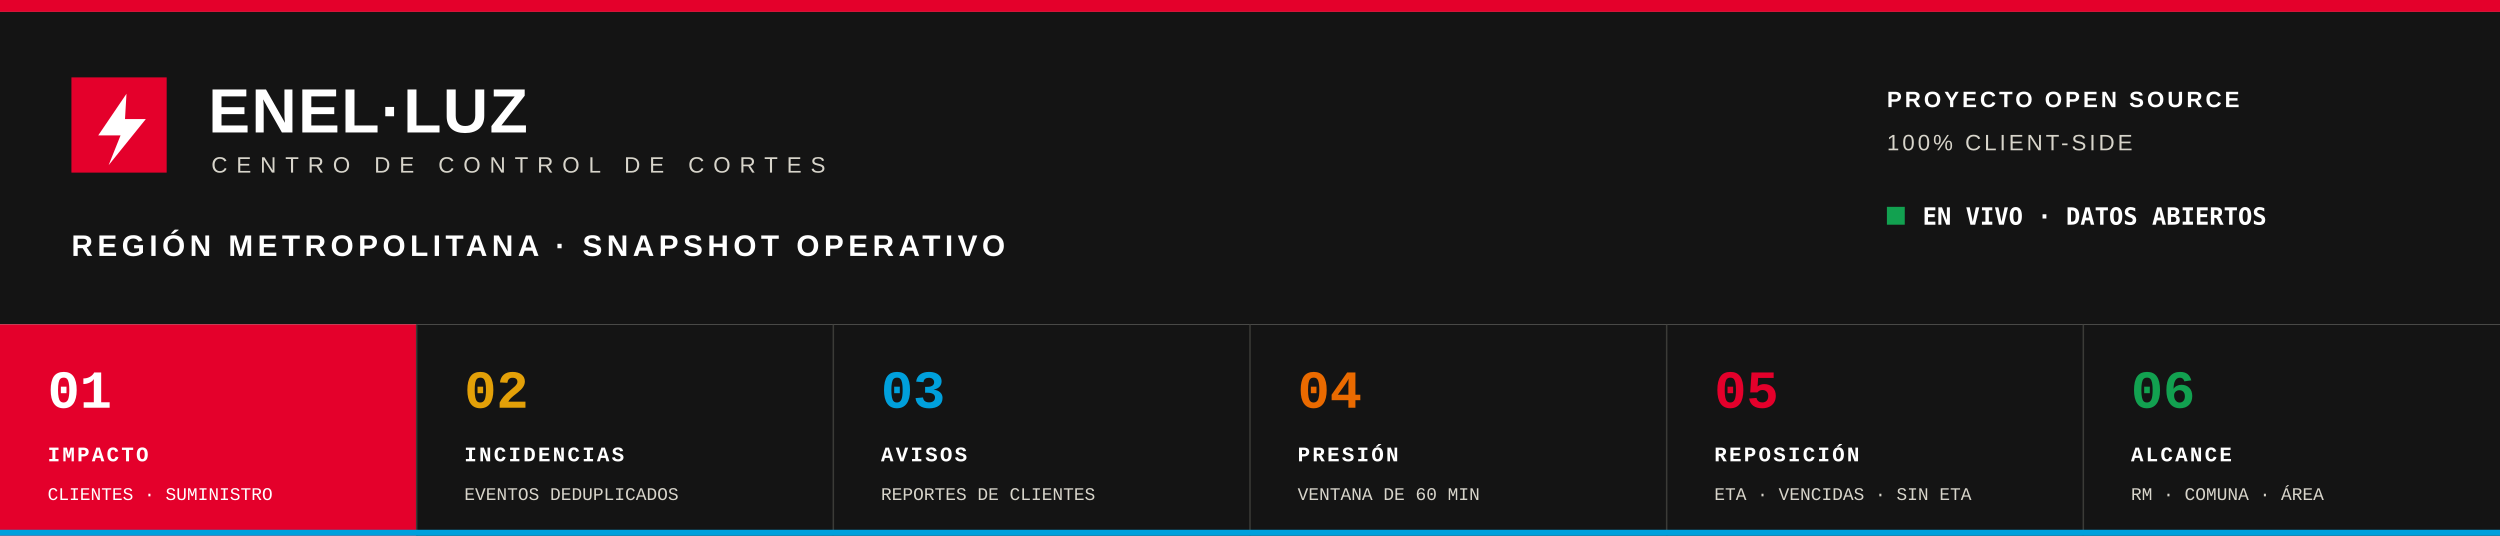
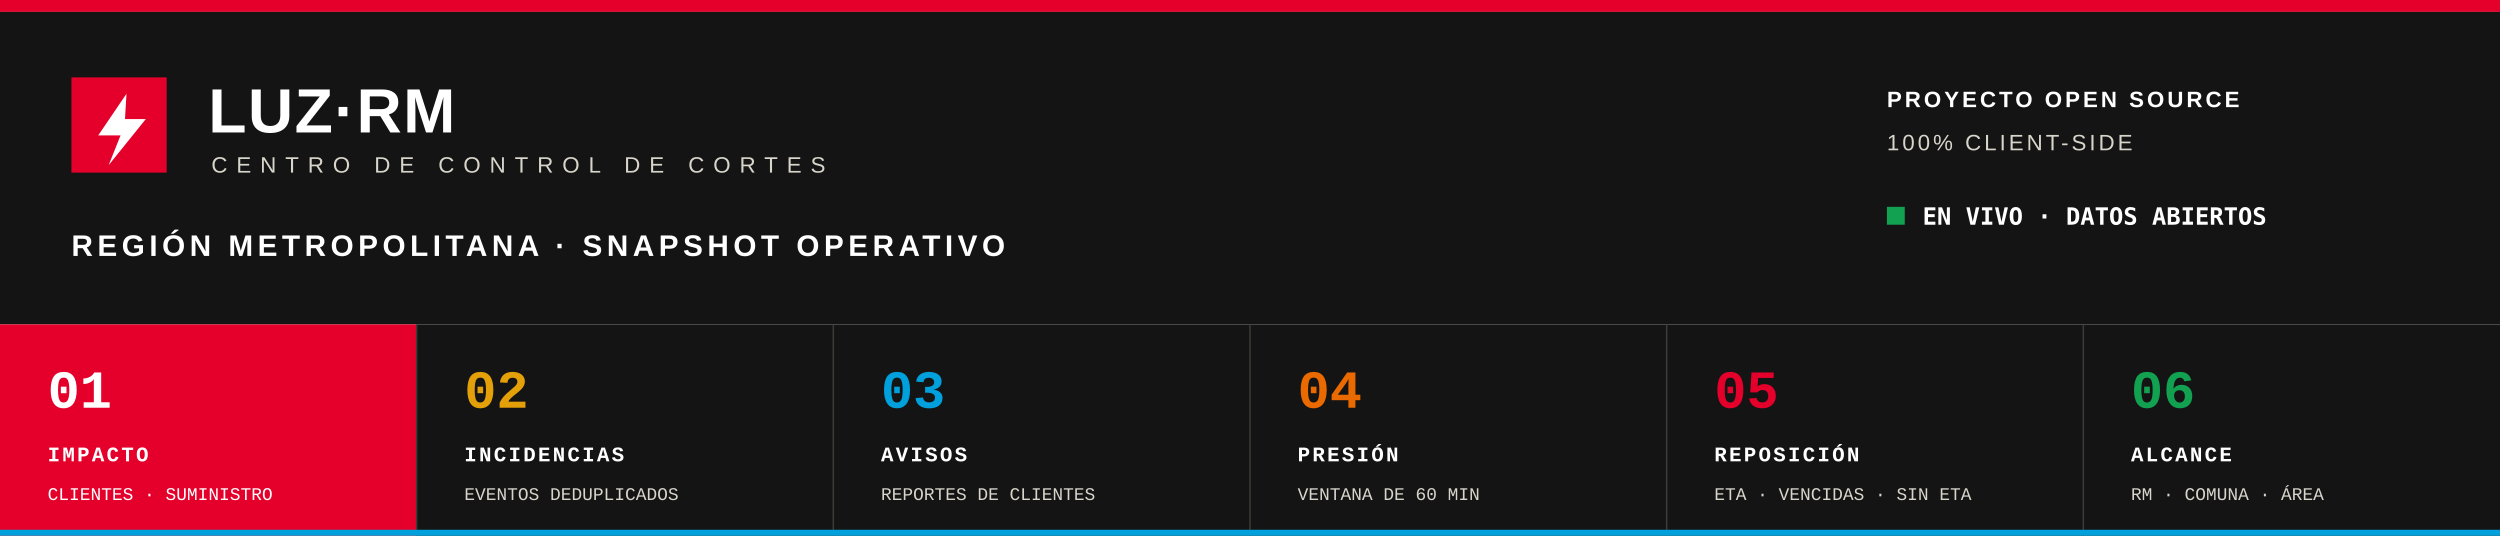
<svg xmlns="http://www.w3.org/2000/svg" width="1680" height="360" viewBox="0 0 1680 360" role="img" aria-labelledby="title desc">
  <rect width="1680" height="360" fill="#f2f0e9" />
  <rect width="1680" height="8" fill="#e4002b" />
  <rect y="8" width="1680" height="210" fill="#141414" />
  <rect x="0" y="218" width="280" height="142" fill="#e4002b" />
  <rect x="280" y="218" width="280" height="142" fill="#141414" />
  <rect x="560" y="218" width="280" height="142" fill="#141414" />
  <rect x="840" y="218" width="280" height="142" fill="#141414" />
  <rect x="1120" y="218" width="280" height="142" fill="#141414" />
  <rect x="1400" y="218" width="280" height="142" fill="#141414" />
  <g stroke="#3b3b37" stroke-width="1">
    <path d="M280 218v142M560 218v142M840 218v142M1120 218v142M1400 218v142" />
  </g>
  <rect x="0" y="356" width="1680" height="4" fill="#00a0dc" />
  <g font-family="Arial, Helvetica, sans-serif" fill="#ffffff">
    <rect x="48" y="52" width="64" height="64" fill="#e4002b" />
    <path d="M85 63 66 91h15l-8 20 25-31H84z" fill="#ffffff" />
-     <text x="140" y="89" font-size="42" font-weight="700" letter-spacing="1">ENEL·LUZ</text>
+     <text x="140" y="89" font-size="42" font-weight="700" letter-spacing="1">LUZ·RM</text>
    <text x="142" y="116" font-size="15" letter-spacing="6" fill="#d8d5cb">CENTRO DE CONTROL DE CORTES</text>
    <text x="48" y="172" font-size="20" font-weight="700" letter-spacing="3">REGIÓN METROPOLITANA · SNAPSHOT OPERATIVO</text>
    <text x="1268" y="72" font-size="15" font-weight="700" letter-spacing="2">PROYECTO OPEN SOURCE</text>
    <text x="1268" y="101" font-size="15" letter-spacing="2" fill="#d8d5cb">100% CLIENT-SIDE</text>
    <rect x="1268" y="139" width="12" height="12" fill="#12a150" />
    <text x="1292" y="151" font-family="Consolas, monospace" font-size="16" font-weight="700">EN VIVO · DATOS ABIERTOS</text>
  </g>
  <g font-family="Consolas, 'Courier New', monospace">
    <g fill="#ffffff">
      <text x="32" y="274" font-size="36" font-weight="700">01</text>
      <text x="32" y="310" font-size="14" font-weight="700" letter-spacing="1.5">IMPACTO</text>
      <text x="32" y="336" font-size="12">CLIENTES · SUMINISTRO</text>
    </g>
    <g>
      <text x="312" y="274" font-size="36" font-weight="700" fill="#e3a008">02</text>
      <text x="312" y="310" font-size="14" font-weight="700" letter-spacing="1.5" fill="#ffffff">INCIDENCIAS</text>
      <text x="312" y="336" font-size="12" fill="#d8d5cb">EVENTOS DEDUPLICADOS</text>
    </g>
    <g>
      <text x="592" y="274" font-size="36" font-weight="700" fill="#00a0dc">03</text>
      <text x="592" y="310" font-size="14" font-weight="700" letter-spacing="1.5" fill="#ffffff">AVISOS</text>
      <text x="592" y="336" font-size="12" fill="#d8d5cb">REPORTES DE CLIENTES</text>
    </g>
    <g>
      <text x="872" y="274" font-size="36" font-weight="700" fill="#ea6a00">04</text>
      <text x="872" y="310" font-size="14" font-weight="700" letter-spacing="1.5" fill="#ffffff">PRESIÓN</text>
      <text x="872" y="336" font-size="12" fill="#d8d5cb">VENTANA DE 60 MIN</text>
    </g>
    <g>
      <text x="1152" y="274" font-size="36" font-weight="700" fill="#e4002b">05</text>
      <text x="1152" y="310" font-size="14" font-weight="700" letter-spacing="1.5" fill="#ffffff">REPOSICIÓN</text>
      <text x="1152" y="336" font-size="12" fill="#d8d5cb">ETA · VENCIDAS · SIN ETA</text>
    </g>
    <g>
      <text x="1432" y="274" font-size="36" font-weight="700" fill="#12a150">06</text>
      <text x="1432" y="310" font-size="14" font-weight="700" letter-spacing="1.5" fill="#ffffff">ALCANCE</text>
      <text x="1432" y="336" font-size="12" fill="#d8d5cb">RM · COMUNA · ÁREA</text>
    </g>
  </g>
</svg>
